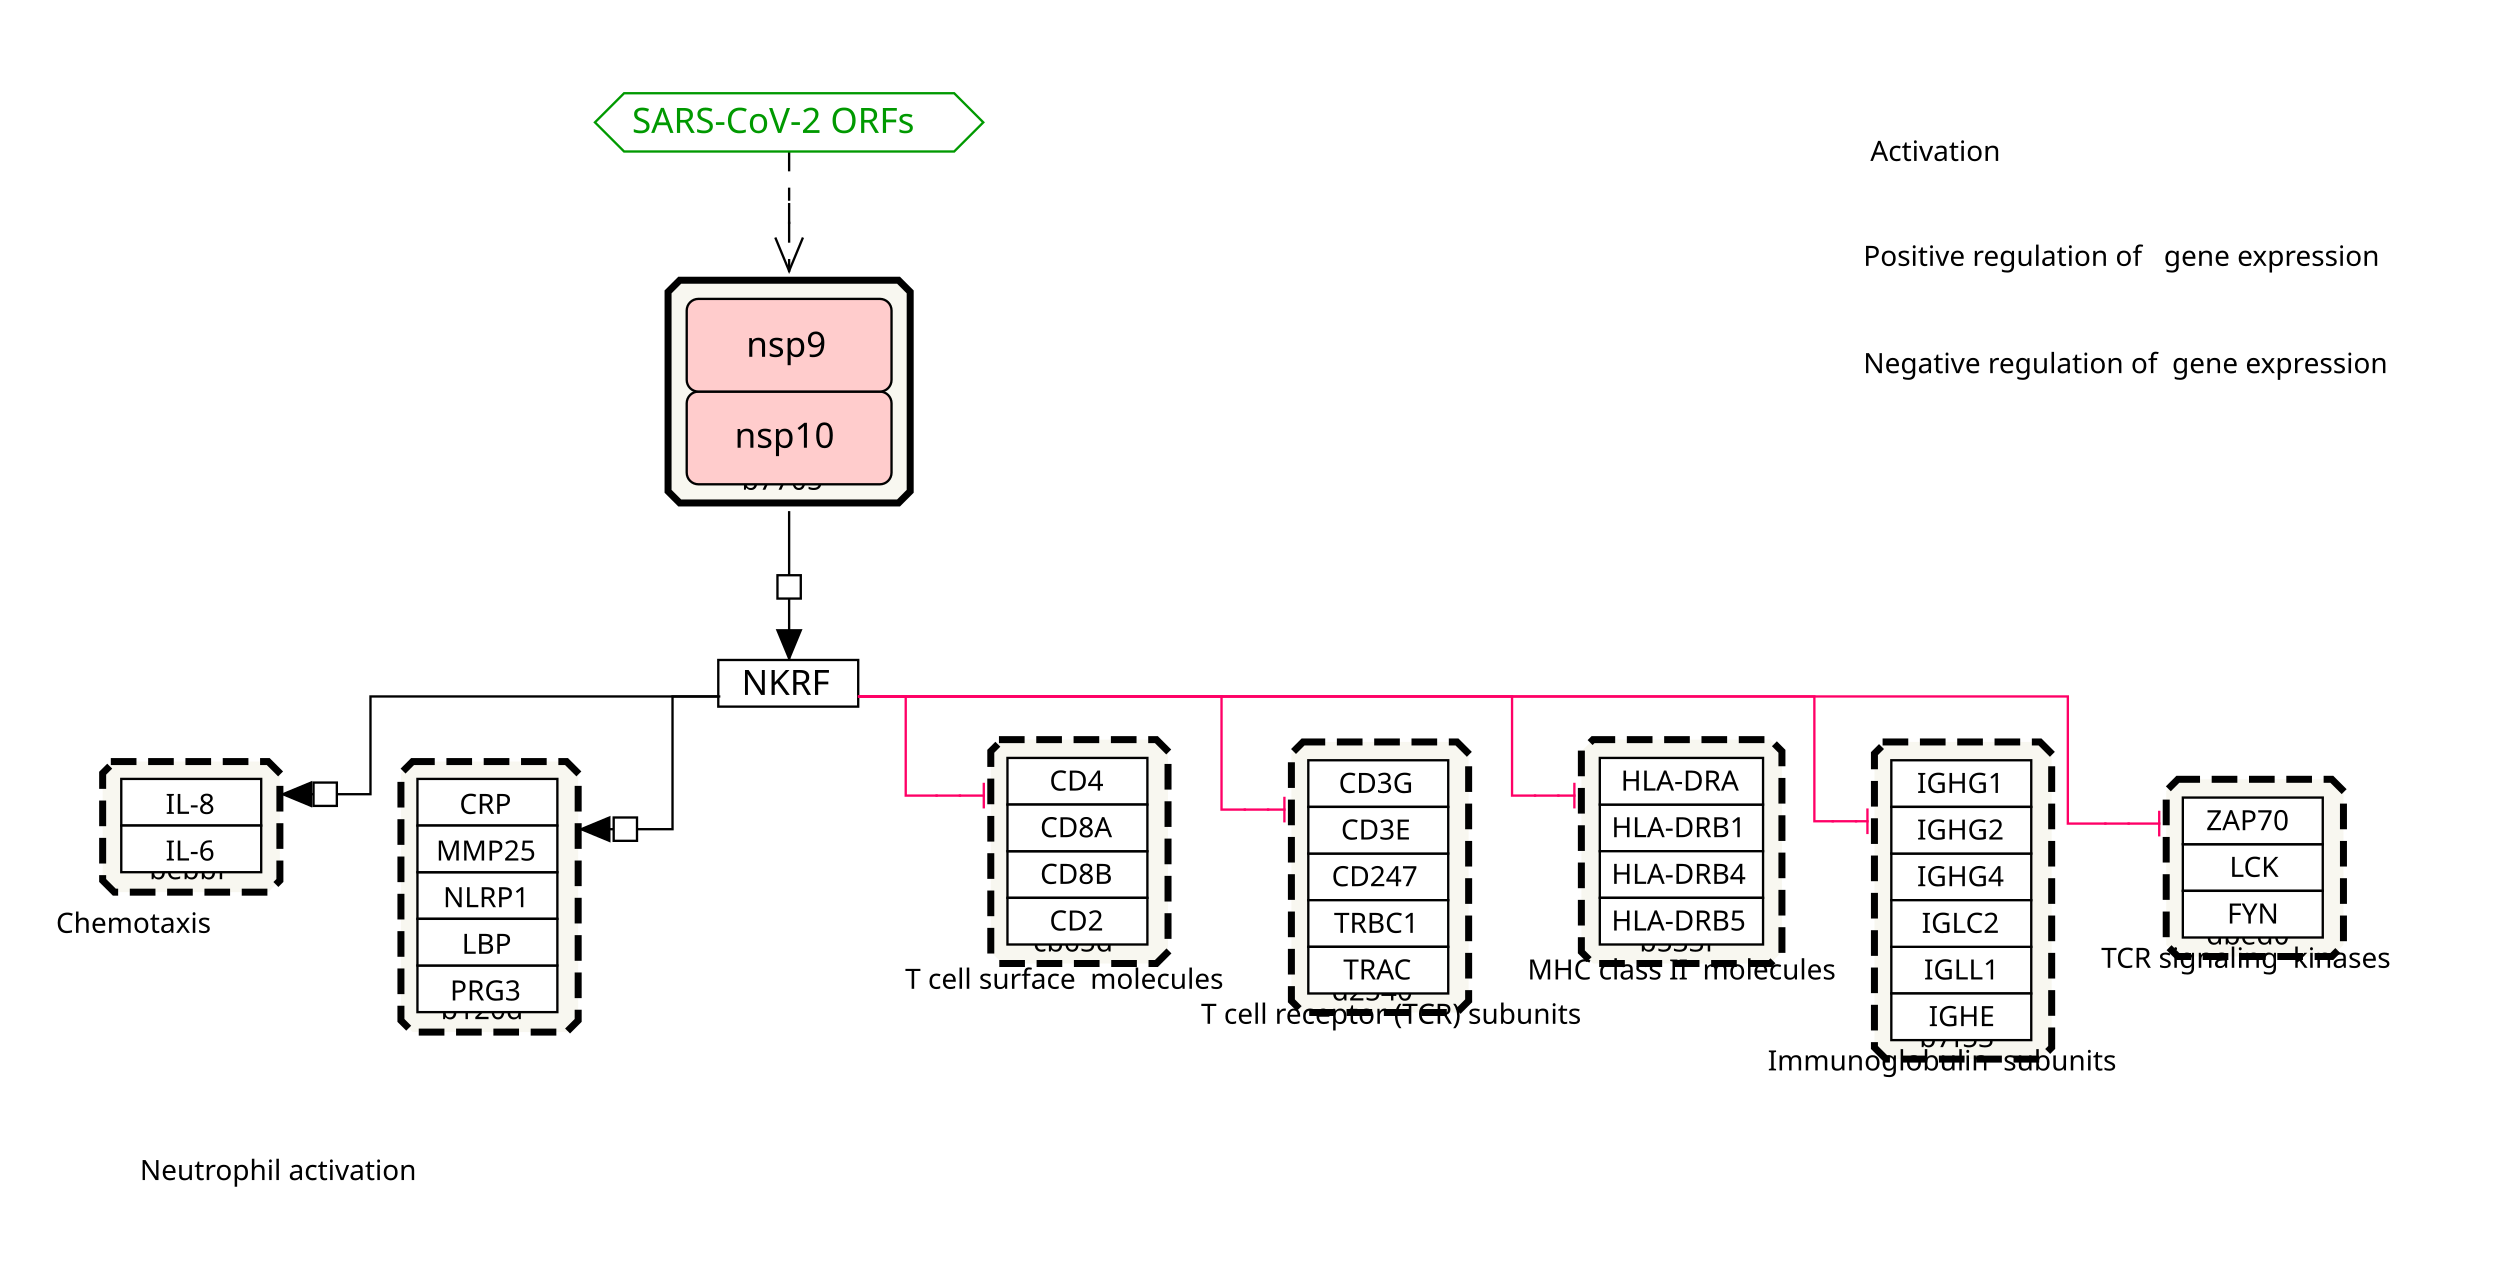
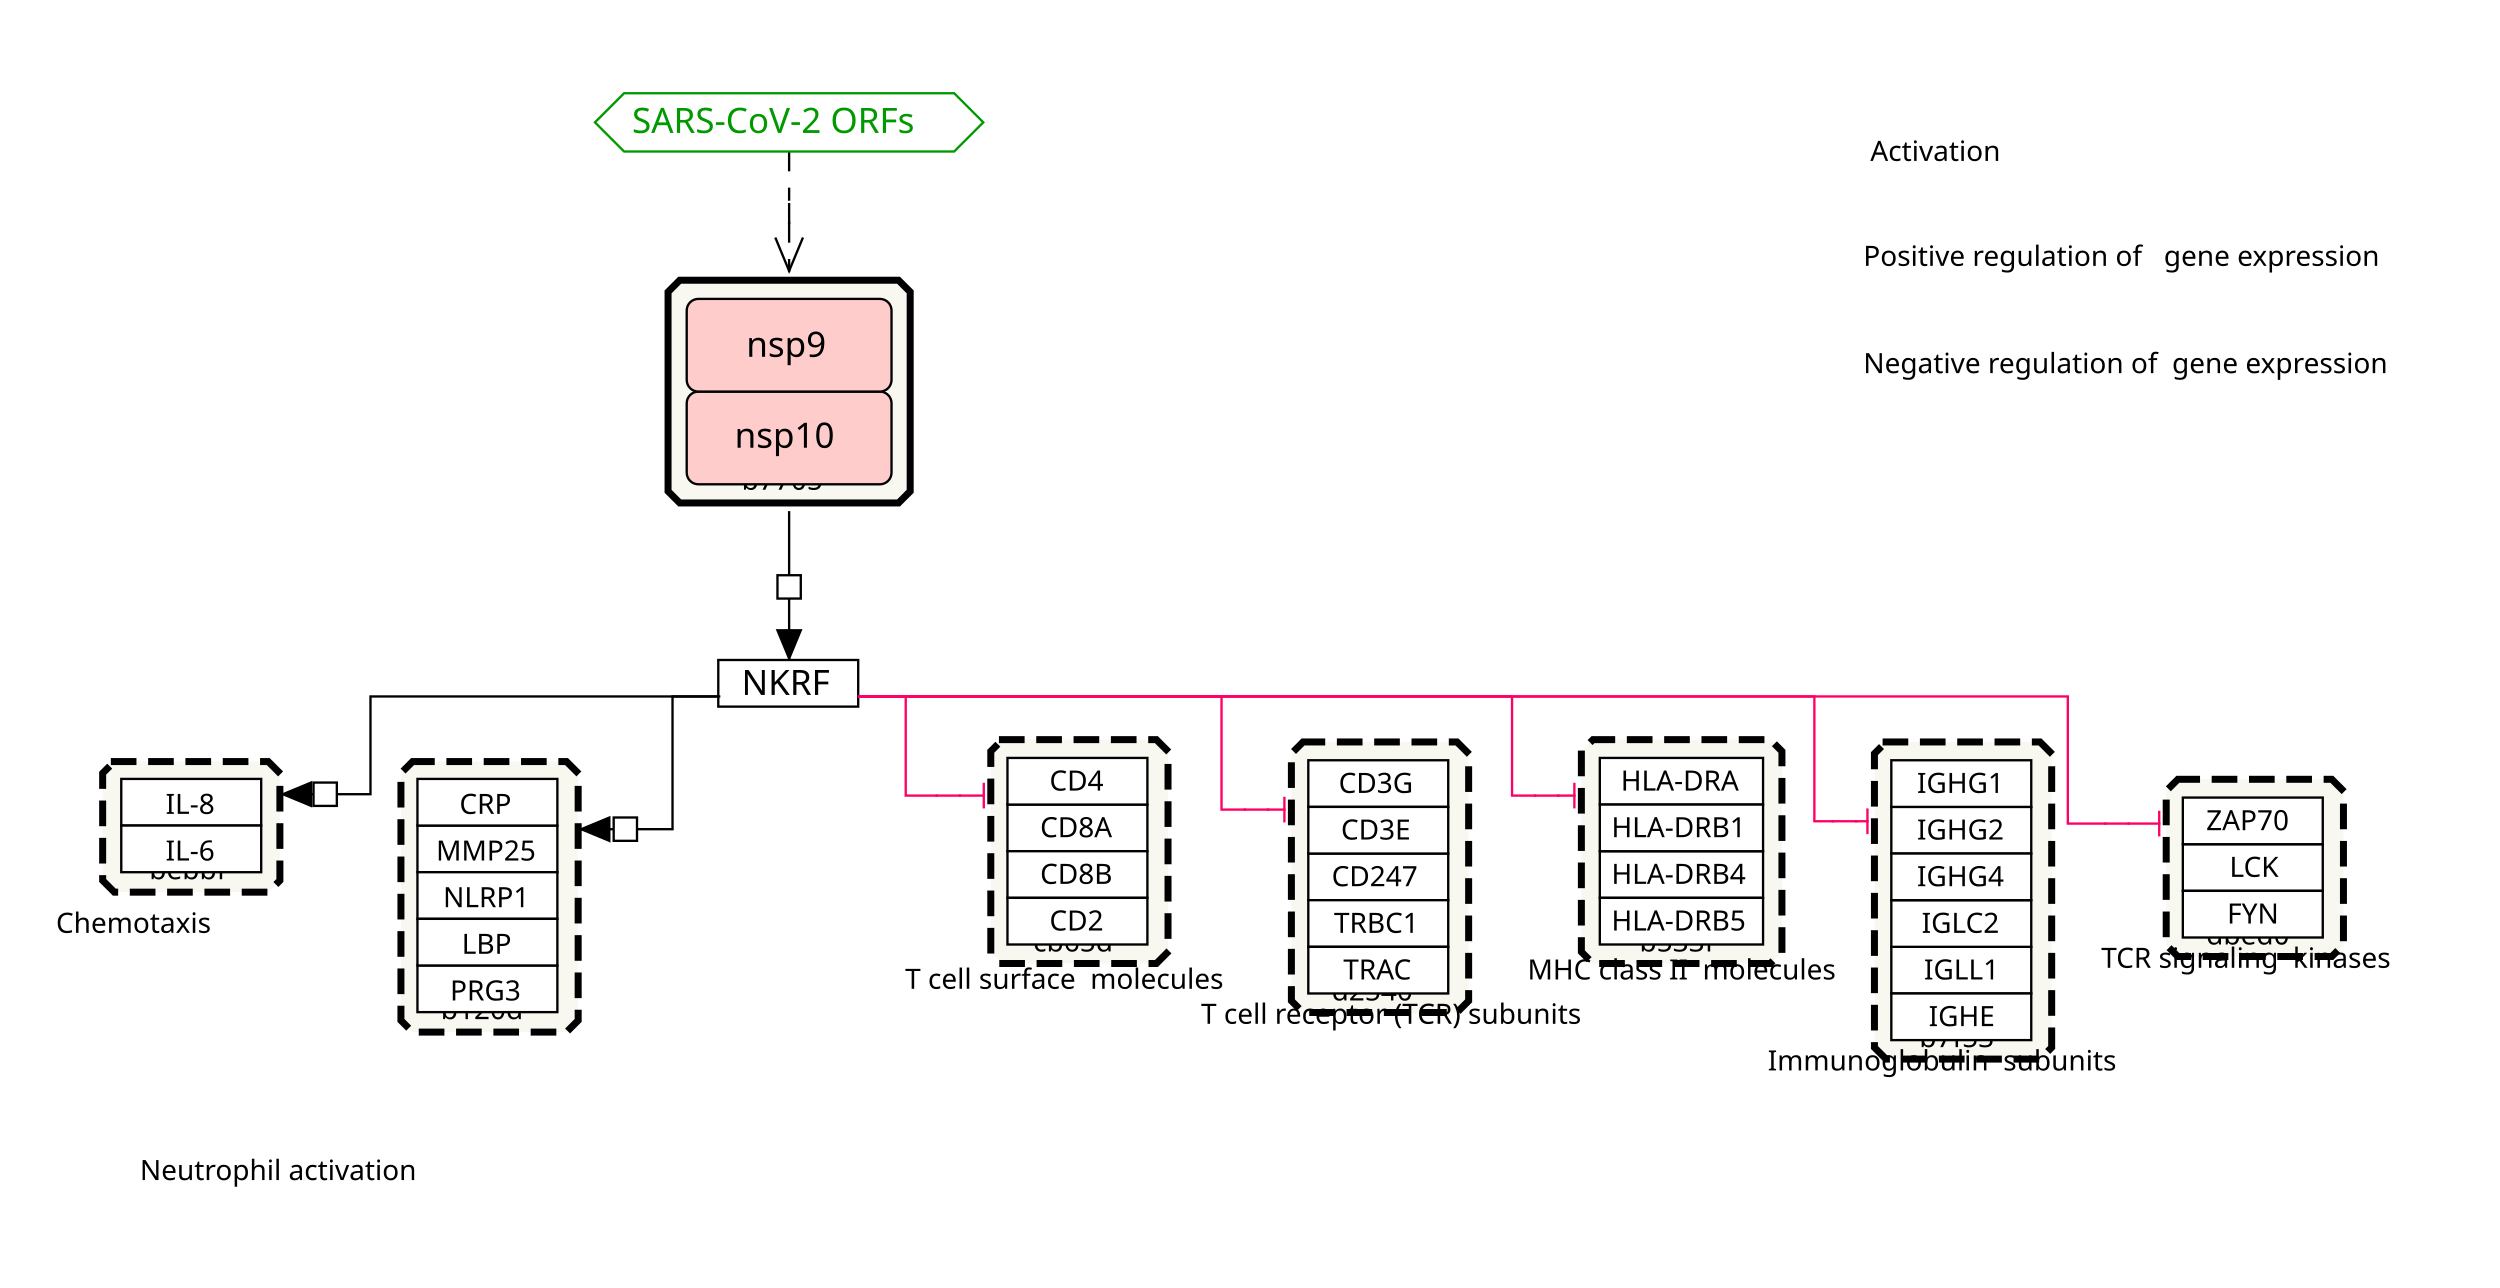
<svg xmlns="http://www.w3.org/2000/svg" fill-opacity="1" color-rendering="auto" color-interpolation="auto" text-rendering="auto" stroke="black" stroke-linecap="square" stroke-miterlimit="10" shape-rendering="auto" stroke-opacity="1" fill="black" stroke-dasharray="none" font-weight="normal" stroke-width="1" viewBox="0 0 1072 552" font-family="'Dialog'" font-style="normal" stroke-linejoin="miter" font-size="12px" stroke-dashoffset="0" image-rendering="auto">
  <defs id="genericDefs" />
  <g />
  <defs id="genericDefs" />
  <g>
    <g fill="white" text-rendering="geometricPrecision" color-interpolation="linearRGB" color-rendering="optimizeQuality" stroke="white" image-rendering="optimizeQuality">
      <rect x="-1" width="1074" height="554" y="-1" stroke="none" />
-       <path fill="none" d="M368.376 298.642 L388.376 298.642 L388.376 341.154 L401.613 341.154" stroke="rgb(255,0,102)" />
-       <path fill="none" d="M411.613 341.154 L421.85 341.154" stroke="rgb(255,0,102)" />
-       <line y2="336.154" fill="none" x1="421.85" x2="421.85" stroke="rgb(255,0,102)" y1="346.154" />
-       <line y2="341.154" fill="none" x1="411.613" x2="401.613" stroke="rgb(255,0,102)" y1="341.154" />
-       <path fill="rgb(248,247,240)" d="M176.919 326.557 L242.919 326.557 L247.919 331.557 L247.919 437.557 L242.919 442.557 L176.919 442.557 L171.919 437.557 L171.919 331.557 Z" fill-rule="evenodd" stroke="none" />
-     </g>
-     <g text-rendering="geometricPrecision" stroke-dasharray="8,8" stroke-width="3" color-interpolation="linearRGB" color-rendering="optimizeQuality" image-rendering="optimizeQuality">
-       <path fill="none" d="M176.919 326.557 L242.919 326.557 L247.919 331.557 L247.919 437.557 L242.919 442.557 L176.919 442.557 L171.919 437.557 L171.919 331.557 Z" fill-rule="evenodd" />
-       <text x="189" y="437" font-family="sans-serif" stroke-dasharray="none" stroke="none" stroke-width="1" xml:space="preserve">b120d</text>
-       <path fill="none" stroke-width="1" d="M338.376 64.967 L338.376 85.567" />
-       <path fill="none" stroke-width="1" d="M338.376 95.567 L338.376 116.166" />
-       <path fill="none" stroke-width="1" stroke-dasharray="none" d="M332.636 102.308 L338.376 116.166 L344.116 102.308" />
-       <line y2="85.567" fill="none" stroke-width="1" x1="338.376" x2="338.376" y1="95.567" />
-       <path fill="none" stroke-width="1" stroke-dasharray="none" d="M308.376 298.642 L288.376 298.642 L288.376 355.557 L273.147 355.557" />
-       <path fill="none" stroke-width="1" stroke-dasharray="none" d="M263.147 355.557 L247.919 355.557" />
-       <path stroke-width="1" stroke-dasharray="none" d="M261.777 349.817 L247.919 355.557 L261.777 361.298 Z" stroke="none" />
-     </g>
-     <g transform="translate(268.1475,355.5572) rotate(180) translate(-268.1475,-355.5572)" fill="white" text-rendering="geometricPrecision" color-rendering="optimizeQuality" image-rendering="optimizeQuality" color-interpolation="linearRGB" stroke="white">
-       <rect x="263.147" width="10" height="10" y="350.557" stroke="none" />
-       <rect fill="none" x="263.147" width="10" height="10" y="350.557" stroke="black" />
+       <path fill="none" d="M308.376 298.642 L288.376 298.642 L288.376 355.557 L273.147 355.557" stroke="black" />
+       <path fill="none" d="M263.147 355.557 L247.919 355.557" stroke="black" />
+       <path fill="black" d="M261.777 349.817 L247.919 355.557 L261.777 361.298 Z" stroke="none" />
+       <rect x="263.147" width="10" height="10" y="350.557" transform="translate(268.1475,355.5572) rotate(180) translate(-268.1475,-355.5572)" stroke="none" />
+       <rect x="263.147" y="350.557" transform="translate(268.1475,355.5572) rotate(180) translate(-268.1475,-355.5572)" fill="none" width="10" height="10" stroke="black" />
    </g>
    <g font-size="10px" text-rendering="geometricPrecision" image-rendering="optimizeQuality" color-rendering="optimizeQuality" font-family="sans-serif" color-interpolation="linearRGB" font-weight="bold">
      <text x="268" xml:space="preserve" y="359" stroke="none" />
    </g>
-     <g fill="rgb(248,247,240)" text-rendering="geometricPrecision" color-interpolation="linearRGB" color-rendering="optimizeQuality" stroke="rgb(248,247,240)" image-rendering="optimizeQuality">
-       <path d="M429.85 317.154 L495.85 317.154 L500.85 322.154 L500.85 408.154 L495.85 413.154 L429.85 413.154 L424.85 408.154 L424.85 322.154 Z" stroke="none" fill-rule="evenodd" />
-     </g>
-     <g text-rendering="geometricPrecision" stroke-dasharray="8,8" stroke-width="3" color-interpolation="linearRGB" color-rendering="optimizeQuality" image-rendering="optimizeQuality">
-       <path fill="none" d="M429.85 317.154 L495.85 317.154 L500.85 322.154 L500.85 408.154 L495.85 413.154 L429.85 413.154 L424.85 408.154 L424.85 322.154 Z" fill-rule="evenodd" />
-       <text x="443" y="408" font-family="sans-serif" stroke-dasharray="none" stroke="none" stroke-width="1" xml:space="preserve">cb65d</text>
-     </g>
-     <g fill="rgb(248,247,240)" text-rendering="geometricPrecision" color-interpolation="linearRGB" color-rendering="optimizeQuality" stroke="rgb(248,247,240)" image-rendering="optimizeQuality">
-       <path d="M291.464 120.166 L385.289 120.166 L390.289 125.166 L390.289 210.668 L385.289 215.668 L291.464 215.668 L286.464 210.668 L286.464 125.166 Z" stroke="none" fill-rule="evenodd" />
-       <path fill="none" d="M291.464 120.166 L385.289 120.166 L390.289 125.166 L390.289 210.668 L385.289 215.668 L291.464 215.668 L286.464 210.668 L286.464 125.166 Z" stroke-width="3" fill-rule="evenodd" stroke="black" />
-       <text fill="black" x="318" xml:space="preserve" y="210" font-family="sans-serif" stroke="none">b7705</text>
+     <g fill="rgb(255,0,102)" text-rendering="geometricPrecision" color-interpolation="linearRGB" color-rendering="optimizeQuality" stroke="rgb(255,0,102)" image-rendering="optimizeQuality">
+       <path fill="none" d="M368.376 298.642 L388.376 298.642 L388.376 341.154 L401.613 341.154" />
+       <path fill="none" d="M411.613 341.154 L421.85 341.154" />
+       <line y2="336.154" fill="none" x1="421.85" x2="421.85" y1="346.154" />
+       <line y2="341.154" fill="none" x1="411.613" x2="401.613" y1="341.154" />
      <path fill="none" d="M338.376 219.668 L338.376 246.655" stroke="black" />
      <path fill="none" d="M338.376 256.655 L338.376 283.642" stroke="black" />
      <path fill="black" d="M332.636 269.784 L338.376 283.642 L344.116 269.784 Z" stroke="none" />
      <rect x="333.376" y="246.655" transform="translate(338.3761,251.6548) rotate(90) translate(-338.3761,-251.6548)" fill="white" width="10" height="10" stroke="none" />
      <rect x="333.376" y="246.655" transform="translate(338.3761,251.6548) rotate(90) translate(-338.3761,-251.6548)" fill="none" width="10" height="10" stroke="black" />
    </g>
    <g font-size="10px" text-rendering="geometricPrecision" image-rendering="optimizeQuality" color-rendering="optimizeQuality" font-family="sans-serif" color-interpolation="linearRGB" font-weight="bold">
      <text x="338" xml:space="preserve" y="255" stroke="none" />
    </g>
    <g fill="rgb(248,247,240)" text-rendering="geometricPrecision" color-interpolation="linearRGB" color-rendering="optimizeQuality" stroke="rgb(248,247,240)" image-rendering="optimizeQuality">
+       <path d="M176.919 326.557 L242.919 326.557 L247.919 331.557 L247.919 437.557 L242.919 442.557 L176.919 442.557 L171.919 437.557 L171.919 331.557 Z" stroke="none" fill-rule="evenodd" />
+     </g>
+     <g text-rendering="geometricPrecision" stroke-dasharray="8,8" stroke-width="3" color-interpolation="linearRGB" color-rendering="optimizeQuality" image-rendering="optimizeQuality">
+       <path fill="none" d="M176.919 326.557 L242.919 326.557 L247.919 331.557 L247.919 437.557 L242.919 442.557 L176.919 442.557 L171.919 437.557 L171.919 331.557 Z" fill-rule="evenodd" />
+       <text x="189" y="437" font-family="sans-serif" stroke-dasharray="none" stroke="none" stroke-width="1" xml:space="preserve">b120d</text>
+     </g>
+     <g fill="rgb(248,247,240)" text-rendering="geometricPrecision" color-interpolation="linearRGB" color-rendering="optimizeQuality" stroke="rgb(248,247,240)" image-rendering="optimizeQuality">
+       <path d="M291.464 120.166 L385.289 120.166 L390.289 125.166 L390.289 210.668 L385.289 215.668 L291.464 215.668 L286.464 210.668 L286.464 125.166 Z" stroke="none" fill-rule="evenodd" />
+       <path fill="none" d="M291.464 120.166 L385.289 120.166 L390.289 125.166 L390.289 210.668 L385.289 215.668 L291.464 215.668 L286.464 210.668 L286.464 125.166 Z" stroke-width="3" fill-rule="evenodd" stroke="black" />
+       <text fill="black" x="318" xml:space="preserve" y="210" font-family="sans-serif" stroke="none">b7705</text>
+       <path d="M429.85 317.154 L495.85 317.154 L500.85 322.154 L500.85 408.154 L495.85 413.154 L429.85 413.154 L424.85 408.154 L424.85 322.154 Z" stroke="none" fill-rule="evenodd" />
+     </g>
+     <g text-rendering="geometricPrecision" stroke-dasharray="8,8" stroke-width="3" color-interpolation="linearRGB" color-rendering="optimizeQuality" image-rendering="optimizeQuality">
+       <path fill="none" d="M429.85 317.154 L495.85 317.154 L500.85 322.154 L500.85 408.154 L495.85 413.154 L429.85 413.154 L424.85 408.154 L424.85 322.154 Z" fill-rule="evenodd" />
+       <text x="443" y="408" font-family="sans-serif" stroke-dasharray="none" stroke="none" stroke-width="1" xml:space="preserve">cb65d</text>
+       <path fill="none" stroke-width="1" d="M338.376 64.967 L338.376 85.567" />
+       <path fill="none" stroke-width="1" d="M338.376 95.567 L338.376 116.166" />
+       <path fill="none" stroke-width="1" stroke-dasharray="none" d="M332.636 102.308 L338.376 116.166 L344.116 102.308" />
+       <line y2="85.567" fill="none" stroke-width="1" x1="338.376" x2="338.376" y1="95.567" />
+     </g>
+     <g fill="rgb(248,247,240)" text-rendering="geometricPrecision" color-interpolation="linearRGB" color-rendering="optimizeQuality" stroke="rgb(248,247,240)" image-rendering="optimizeQuality">
+       <path d="M49.017 326.557 L115.017 326.557 L120.017 331.557 L120.017 377.557 L115.017 382.557 L49.017 382.557 L44.017 377.557 L44.017 331.557 Z" stroke="none" fill-rule="evenodd" />
+     </g>
+     <g text-rendering="geometricPrecision" stroke-dasharray="8,8" stroke-width="3" color-interpolation="linearRGB" color-rendering="optimizeQuality" image-rendering="optimizeQuality">
+       <path fill="none" d="M49.017 326.557 L115.017 326.557 L120.017 331.557 L120.017 377.557 L115.017 382.557 L49.017 382.557 L44.017 377.557 L44.017 331.557 Z" fill-rule="evenodd" />
+       <text x="64" y="377" font-family="sans-serif" stroke-dasharray="none" stroke="none" stroke-width="1" xml:space="preserve">bebbf</text>
+     </g>
+     <g fill="rgb(248,247,240)" text-rendering="geometricPrecision" color-interpolation="linearRGB" color-rendering="optimizeQuality" stroke="rgb(248,247,240)" image-rendering="optimizeQuality">
      <path d="M808.758 318.154 L874.758 318.154 L879.758 323.154 L879.758 449.154 L874.758 454.154 L808.758 454.154 L803.758 449.154 L803.758 323.154 Z" stroke="none" fill-rule="evenodd" />
    </g>
    <g text-rendering="geometricPrecision" stroke-dasharray="8,8" stroke-width="3" color-interpolation="linearRGB" color-rendering="optimizeQuality" image-rendering="optimizeQuality">
      <path fill="none" d="M808.758 318.154 L874.758 318.154 L879.758 323.154 L879.758 449.154 L874.758 454.154 L808.758 454.154 L803.758 449.154 L803.758 323.154 Z" fill-rule="evenodd" />
      <text x="823" y="449" font-family="sans-serif" stroke-dasharray="none" stroke="none" stroke-width="1" xml:space="preserve">b7f53</text>
    </g>
    <g fill="rgb(248,247,240)" text-rendering="geometricPrecision" color-interpolation="linearRGB" color-rendering="optimizeQuality" stroke="rgb(248,247,240)" image-rendering="optimizeQuality">
      <path d="M683.091 317.154 L759.091 317.154 L764.091 322.154 L764.091 408.154 L759.091 413.154 L683.091 413.154 L678.091 408.154 L678.091 322.154 Z" stroke="none" fill-rule="evenodd" />
    </g>
    <g text-rendering="geometricPrecision" stroke-dasharray="8,8" stroke-width="3" color-interpolation="linearRGB" color-rendering="optimizeQuality" image-rendering="optimizeQuality">
      <path fill="none" d="M683.091 317.154 L759.091 317.154 L764.091 322.154 L764.091 408.154 L759.091 413.154 L683.091 413.154 L678.091 408.154 L678.091 322.154 Z" fill-rule="evenodd" />
      <text x="703" y="408" font-family="sans-serif" stroke-dasharray="none" stroke="none" stroke-width="1" xml:space="preserve">b533f</text>
    </g>
-     <g fill="rgb(248,247,240)" text-rendering="geometricPrecision" color-interpolation="linearRGB" color-rendering="optimizeQuality" stroke="rgb(248,247,240)" image-rendering="optimizeQuality">
-       <path d="M49.017 326.557 L115.017 326.557 L120.017 331.557 L120.017 377.557 L115.017 382.557 L49.017 382.557 L44.017 377.557 L44.017 331.557 Z" stroke="none" fill-rule="evenodd" />
-     </g>
-     <g text-rendering="geometricPrecision" stroke-dasharray="8,8" stroke-width="3" color-interpolation="linearRGB" color-rendering="optimizeQuality" image-rendering="optimizeQuality">
-       <path fill="none" d="M49.017 326.557 L115.017 326.557 L120.017 331.557 L120.017 377.557 L115.017 382.557 L49.017 382.557 L44.017 377.557 L44.017 331.557 Z" fill-rule="evenodd" />
-       <text x="64" y="377" font-family="sans-serif" stroke-dasharray="none" stroke="none" stroke-width="1" xml:space="preserve">bebbf</text>
-     </g>
-     <g fill="white" text-rendering="geometricPrecision" color-interpolation="linearRGB" color-rendering="optimizeQuality" stroke="white" image-rendering="optimizeQuality">
-       <rect x="686" width="70" height="20" y="345" stroke="none" />
-       <rect fill="none" x="686" width="70" height="20" y="345" stroke="black" />
-       <text fill="black" x="691" xml:space="preserve" y="359" font-family="sans-serif" stroke="none">HLA-DRB1</text>
-       <rect x="432" width="60" height="20" y="365" stroke="none" />
-       <rect fill="none" x="432" width="60" height="20" y="365" stroke="black" />
-       <text fill="black" x="446" xml:space="preserve" y="379" font-family="sans-serif" stroke="none">CD8B</text>
-       <rect x="686" width="70" height="20" y="365" stroke="none" />
-       <rect fill="none" x="686" width="70" height="20" y="365" stroke="black" />
-       <text fill="black" x="691" xml:space="preserve" y="379" font-family="sans-serif" stroke="none">HLA-DRB4</text>
-       <rect x="686" width="70" height="20" y="385" stroke="none" />
-       <rect fill="none" x="686" width="70" height="20" y="385" stroke="black" />
-       <text fill="black" x="691" xml:space="preserve" y="399" font-family="sans-serif" stroke="none">HLA-DRB5</text>
+     <g fill="rgb(255,204,204)" text-rendering="geometricPrecision" color-interpolation="linearRGB" color-rendering="optimizeQuality" stroke="rgb(255,204,204)" image-rendering="optimizeQuality">
+       <rect x="294.464" y="167.917" width="87.825" rx="5" ry="5" height="39.751" stroke="none" />
+       <rect x="294.464" y="167.917" fill="none" width="87.825" rx="5" ry="5" height="39.751" stroke="black" />
+     </g>
+     <g text-rendering="geometricPrecision" font-size="15px" font-family="sans-serif" color-interpolation="linearRGB" color-rendering="optimizeQuality" image-rendering="optimizeQuality">
+       <text x="315" xml:space="preserve" y="192" stroke="none">nsp10</text>
+     </g>
+     <g fill="white" text-rendering="geometricPrecision" color-interpolation="linearRGB" color-rendering="optimizeQuality" stroke="white" image-rendering="optimizeQuality">
+       <rect x="811" width="60" height="20" y="406" stroke="none" />
+       <rect fill="none" x="811" width="60" height="20" y="406" stroke="black" />
+       <text fill="black" x="825" xml:space="preserve" y="420" font-family="sans-serif" stroke="none">IGLL1</text>
+       <rect x="432" width="60" height="20" y="345" stroke="none" />
+       <rect fill="none" x="432" width="60" height="20" y="345" stroke="black" />
+       <text fill="black" x="446" xml:space="preserve" y="359" font-family="sans-serif" stroke="none">CD8A</text>
      <rect x="52" width="60" height="20" y="334" stroke="none" />
      <rect fill="none" x="52" width="60" height="20" y="334" stroke="black" />
      <text fill="black" x="71" xml:space="preserve" y="349" font-family="sans-serif" stroke="none">IL-8</text>
      <rect x="686" width="70" height="20" y="325" stroke="none" />
      <rect fill="none" x="686" width="70" height="20" y="325" stroke="black" />
      <text fill="black" x="695" xml:space="preserve" y="339" font-family="sans-serif" stroke="none">HLA-DRA</text>
+       <rect x="432" width="60" height="20" y="365" stroke="none" />
+       <rect fill="none" x="432" width="60" height="20" y="365" stroke="black" />
+       <text fill="black" x="446" xml:space="preserve" y="379" font-family="sans-serif" stroke="none">CD8B</text>
+       <rect x="308" width="60" height="20" y="283" stroke="none" />
+       <rect fill="none" x="308" width="60" height="20" y="283" stroke="black" />
+     </g>
+     <g text-rendering="geometricPrecision" font-size="15px" font-family="sans-serif" color-interpolation="linearRGB" color-rendering="optimizeQuality" image-rendering="optimizeQuality">
+       <text x="318" xml:space="preserve" y="298" stroke="none">NKRF</text>
+     </g>
+     <g fill="white" text-rendering="geometricPrecision" color-interpolation="linearRGB" color-rendering="optimizeQuality" stroke="white" image-rendering="optimizeQuality">
+       <rect x="811" width="60" height="20" y="346" stroke="none" />
+       <rect fill="none" x="811" width="60" height="20" y="346" stroke="black" />
+       <text fill="black" x="822" xml:space="preserve" y="360" font-family="sans-serif" stroke="none">IGHG2</text>
+       <rect x="294.464" y="128.166" fill="rgb(255,204,204)" width="87.825" rx="5" ry="5" height="39.751" stroke="none" />
+       <rect x="294.464" y="128.166" fill="none" width="87.825" rx="5" ry="5" height="39.751" stroke="black" />
+     </g>
+     <g text-rendering="geometricPrecision" font-size="15px" font-family="sans-serif" color-interpolation="linearRGB" color-rendering="optimizeQuality" image-rendering="optimizeQuality">
+       <text x="320" xml:space="preserve" y="153" stroke="none">nsp9</text>
+     </g>
+     <g fill="white" text-rendering="geometricPrecision" color-interpolation="linearRGB" color-rendering="optimizeQuality" stroke="white" image-rendering="optimizeQuality">
+       <rect x="686" width="70" height="20" y="365" stroke="none" />
+       <rect fill="none" x="686" width="70" height="20" y="365" stroke="black" />
+       <text fill="black" x="691" xml:space="preserve" y="379" font-family="sans-serif" stroke="none">HLA-DRB4</text>
+       <rect x="179" width="60" height="20" y="354" stroke="none" />
+       <rect fill="none" x="179" width="60" height="20" y="354" stroke="black" />
+       <text fill="black" x="187" xml:space="preserve" y="369" font-family="sans-serif" stroke="none">MMP25</text>
+       <rect x="686" width="70" height="20" y="345" stroke="none" />
+       <rect fill="none" x="686" width="70" height="20" y="345" stroke="black" />
+       <text fill="black" x="691" xml:space="preserve" y="359" font-family="sans-serif" stroke="none">HLA-DRB1</text>
+       <rect x="432" width="60" height="20" y="385" stroke="none" />
+       <rect fill="none" x="432" width="60" height="20" y="385" stroke="black" />
+       <text fill="black" x="450" xml:space="preserve" y="399" font-family="sans-serif" stroke="none">CD2</text>
+       <rect x="811" width="60" height="20" y="326" stroke="none" />
+       <rect fill="none" x="811" width="60" height="20" y="326" stroke="black" />
+       <text fill="black" x="822" xml:space="preserve" y="340" font-family="sans-serif" stroke="none">IGHG1</text>
+       <rect x="811" width="60" height="20" y="386" stroke="none" />
+       <rect fill="none" x="811" width="60" height="20" y="386" stroke="black" />
+       <text fill="black" x="824" xml:space="preserve" y="400" font-family="sans-serif" stroke="none">IGLC2</text>
+       <rect x="811" width="60" height="20" y="366" stroke="none" />
+       <rect fill="none" x="811" width="60" height="20" y="366" stroke="black" />
+       <text fill="black" x="822" xml:space="preserve" y="380" font-family="sans-serif" stroke="none">IGHG4</text>
+       <rect x="179" width="60" height="20" y="334" stroke="none" />
+       <rect fill="none" x="179" width="60" height="20" y="334" stroke="black" />
+       <text fill="black" x="197" xml:space="preserve" y="349" font-family="sans-serif" stroke="none">CRP</text>
+       <rect x="686" width="70" height="20" y="385" stroke="none" />
+       <rect fill="none" x="686" width="70" height="20" y="385" stroke="black" />
+       <text fill="black" x="691" xml:space="preserve" y="399" font-family="sans-serif" stroke="none">HLA-DRB5</text>
      <rect x="179" width="60" height="20" y="374" stroke="none" />
      <rect fill="none" x="179" width="60" height="20" y="374" stroke="black" />
      <text fill="black" x="190" xml:space="preserve" y="389" font-family="sans-serif" stroke="none">NLRP1</text>
-       <rect x="432" width="60" height="20" y="385" stroke="none" />
-       <rect fill="none" x="432" width="60" height="20" y="385" stroke="black" />
-       <text fill="black" x="450" xml:space="preserve" y="399" font-family="sans-serif" stroke="none">CD2</text>
-       <rect x="179" width="60" height="20" y="334" stroke="none" />
-       <rect fill="none" x="179" width="60" height="20" y="334" stroke="black" />
-       <text fill="black" x="197" xml:space="preserve" y="349" font-family="sans-serif" stroke="none">CRP</text>
+       <rect x="179" width="60" height="20" y="414" stroke="none" />
+       <rect fill="none" x="179" width="60" height="20" y="414" stroke="black" />
+       <text fill="black" x="193" xml:space="preserve" y="429" font-family="sans-serif" stroke="none">PRG3</text>
      <rect x="432" width="60" height="20" y="325" stroke="none" />
      <rect fill="none" x="432" width="60" height="20" y="325" stroke="black" />
      <text fill="black" x="450" xml:space="preserve" y="339" font-family="sans-serif" stroke="none">CD4</text>
-       <rect x="811" width="60" height="20" y="406" stroke="none" />
-       <rect fill="none" x="811" width="60" height="20" y="406" stroke="black" />
-       <text fill="black" x="825" xml:space="preserve" y="420" font-family="sans-serif" stroke="none">IGLL1</text>
-       <rect x="294.464" y="167.917" fill="rgb(255,204,204)" width="87.825" rx="5" ry="5" height="39.751" stroke="none" />
-       <rect x="294.464" y="167.917" fill="none" width="87.825" rx="5" ry="5" height="39.751" stroke="black" />
-     </g>
-     <g text-rendering="geometricPrecision" font-size="15px" font-family="sans-serif" color-interpolation="linearRGB" color-rendering="optimizeQuality" image-rendering="optimizeQuality">
-       <text x="315" xml:space="preserve" y="192" stroke="none">nsp10</text>
-     </g>
-     <g fill="white" text-rendering="geometricPrecision" color-interpolation="linearRGB" color-rendering="optimizeQuality" stroke="white" image-rendering="optimizeQuality">
-       <rect x="179" width="60" height="20" y="354" stroke="none" />
-       <rect fill="none" x="179" width="60" height="20" y="354" stroke="black" />
-       <text fill="black" x="187" xml:space="preserve" y="369" font-family="sans-serif" stroke="none">MMP25</text>
-       <rect x="811" width="60" height="20" y="366" stroke="none" />
-       <rect fill="none" x="811" width="60" height="20" y="366" stroke="black" />
-       <text fill="black" x="822" xml:space="preserve" y="380" font-family="sans-serif" stroke="none">IGHG4</text>
-       <rect x="179" width="60" height="20" y="414" stroke="none" />
-       <rect fill="none" x="179" width="60" height="20" y="414" stroke="black" />
-       <text fill="black" x="193" xml:space="preserve" y="429" font-family="sans-serif" stroke="none">PRG3</text>
-       <rect x="811" width="60" height="20" y="386" stroke="none" />
-       <rect fill="none" x="811" width="60" height="20" y="386" stroke="black" />
-       <text fill="black" x="824" xml:space="preserve" y="400" font-family="sans-serif" stroke="none">IGLC2</text>
-       <path d="M255.112 52.467 L267.612 39.967 L409.14 39.967 L421.64 52.467 L409.14 64.967 L267.612 64.967 Z" stroke="none" fill-rule="evenodd" />
-       <path fill="none" d="M255.112 52.467 L267.612 39.967 L409.14 39.967 L421.64 52.467 L409.14 64.967 L267.612 64.967 Z" fill-rule="evenodd" stroke="rgb(0,153,0)" />
-     </g>
-     <g font-size="15px" fill="rgb(0,153,0)" text-rendering="geometricPrecision" image-rendering="optimizeQuality" color-rendering="optimizeQuality" font-family="sans-serif" stroke="rgb(0,153,0)" color-interpolation="linearRGB">
-       <text x="271" xml:space="preserve" y="57" stroke="none">SARS-CoV-2 ORFs</text>
-     </g>
-     <g fill="white" text-rendering="geometricPrecision" color-interpolation="linearRGB" color-rendering="optimizeQuality" stroke="white" image-rendering="optimizeQuality">
-       <rect x="811" width="60" height="20" y="326" stroke="none" />
-       <rect fill="none" x="811" width="60" height="20" y="326" stroke="black" />
-       <text fill="black" x="822" xml:space="preserve" y="340" font-family="sans-serif" stroke="none">IGHG1</text>
-       <rect x="811" width="60" height="20" y="346" stroke="none" />
-       <rect fill="none" x="811" width="60" height="20" y="346" stroke="black" />
-       <text fill="black" x="822" xml:space="preserve" y="360" font-family="sans-serif" stroke="none">IGHG2</text>
-       <rect x="308" width="60" height="20" y="283" stroke="none" />
-       <rect fill="none" x="308" width="60" height="20" y="283" stroke="black" />
-     </g>
-     <g text-rendering="geometricPrecision" font-size="15px" font-family="sans-serif" color-interpolation="linearRGB" color-rendering="optimizeQuality" image-rendering="optimizeQuality">
-       <text x="318" xml:space="preserve" y="298" stroke="none">NKRF</text>
-     </g>
-     <g fill="white" text-rendering="geometricPrecision" color-interpolation="linearRGB" color-rendering="optimizeQuality" stroke="white" image-rendering="optimizeQuality">
+       <rect x="179" width="60" height="20" y="394" stroke="none" />
+       <rect fill="none" x="179" width="60" height="20" y="394" stroke="black" />
+       <text fill="black" x="198" xml:space="preserve" y="409" font-family="sans-serif" stroke="none">LBP</text>
      <rect x="811" width="60" height="20" y="426" stroke="none" />
      <rect fill="none" x="811" width="60" height="20" y="426" stroke="black" />
      <text fill="black" x="827" xml:space="preserve" y="440" font-family="sans-serif" stroke="none">IGHE</text>
-       <rect x="179" width="60" height="20" y="394" stroke="none" />
-       <rect fill="none" x="179" width="60" height="20" y="394" stroke="black" />
-       <text fill="black" x="198" xml:space="preserve" y="409" font-family="sans-serif" stroke="none">LBP</text>
-       <rect x="294.464" y="128.166" fill="rgb(255,204,204)" width="87.825" rx="5" ry="5" height="39.751" stroke="none" />
-       <rect x="294.464" y="128.166" fill="none" width="87.825" rx="5" ry="5" height="39.751" stroke="black" />
-     </g>
-     <g text-rendering="geometricPrecision" font-size="15px" font-family="sans-serif" color-interpolation="linearRGB" color-rendering="optimizeQuality" image-rendering="optimizeQuality">
-       <text x="320" xml:space="preserve" y="153" stroke="none">nsp9</text>
-     </g>
-     <g fill="white" text-rendering="geometricPrecision" color-interpolation="linearRGB" color-rendering="optimizeQuality" stroke="white" image-rendering="optimizeQuality">
-       <rect x="432" width="60" height="20" y="345" stroke="none" />
-       <rect fill="none" x="432" width="60" height="20" y="345" stroke="black" />
-       <text fill="black" x="446" xml:space="preserve" y="359" font-family="sans-serif" stroke="none">CD8A</text>
+       <path d="M255.112 52.467 L267.612 39.967 L409.14 39.967 L421.64 52.467 L409.14 64.967 L267.612 64.967 Z" stroke="none" fill-rule="evenodd" />
+       <path fill="none" d="M255.112 52.467 L267.612 39.967 L409.14 39.967 L421.64 52.467 L409.14 64.967 L267.612 64.967 Z" fill-rule="evenodd" stroke="rgb(0,153,0)" />
+     </g>
+     <g font-size="15px" fill="rgb(0,153,0)" text-rendering="geometricPrecision" image-rendering="optimizeQuality" color-rendering="optimizeQuality" font-family="sans-serif" stroke="rgb(0,153,0)" color-interpolation="linearRGB">
+       <text x="271" xml:space="preserve" y="57" stroke="none">SARS-CoV-2 ORFs</text>
+     </g>
+     <g fill="white" text-rendering="geometricPrecision" color-interpolation="linearRGB" color-rendering="optimizeQuality" stroke="white" image-rendering="optimizeQuality">
      <rect x="52" width="60" height="20" y="354" stroke="none" />
      <rect fill="none" x="52" width="60" height="20" y="354" stroke="black" />
      <text fill="black" x="71" xml:space="preserve" y="369" font-family="sans-serif" stroke="none">IL-6</text>
      <path fill="rgb(248,247,240)" d="M558.752 318.154 L624.752 318.154 L629.752 323.154 L629.752 429.154 L624.752 434.154 L558.752 434.154 L553.752 429.154 L553.752 323.154 Z" fill-rule="evenodd" stroke="none" />
    </g>
    <g text-rendering="geometricPrecision" stroke-dasharray="8,8" stroke-width="3" color-interpolation="linearRGB" color-rendering="optimizeQuality" image-rendering="optimizeQuality">
      <path fill="none" d="M558.752 318.154 L624.752 318.154 L629.752 323.154 L629.752 429.154 L624.752 434.154 L558.752 434.154 L553.752 429.154 L553.752 323.154 Z" fill-rule="evenodd" />
      <text x="571" y="429" font-family="sans-serif" stroke-dasharray="none" stroke="none" stroke-width="1" xml:space="preserve">d2540</text>
    </g>
    <g fill="white" text-rendering="geometricPrecision" color-interpolation="linearRGB" color-rendering="optimizeQuality" stroke="white" image-rendering="optimizeQuality">
      <rect x="561" width="60" height="20" y="366" stroke="none" />
      <rect fill="none" x="561" width="60" height="20" y="366" stroke="black" />
      <text fill="black" x="571" xml:space="preserve" y="380" font-family="sans-serif" stroke="none">CD247</text>
-       <path fill="rgb(248,247,240)" d="M933.871 334.154 L999.871 334.154 L1004.871 339.154 L1004.871 405.154 L999.871 410.154 L933.871 410.154 L928.871 405.154 L928.871 339.154 Z" fill-rule="evenodd" stroke="none" />
-     </g>
-     <g text-rendering="geometricPrecision" stroke-dasharray="8,8" stroke-width="3" color-interpolation="linearRGB" color-rendering="optimizeQuality" image-rendering="optimizeQuality">
-       <path fill="none" d="M933.871 334.154 L999.871 334.154 L1004.871 339.154 L1004.871 405.154 L999.871 410.154 L933.871 410.154 L928.871 405.154 L928.871 339.154 Z" fill-rule="evenodd" />
-       <text x="946" y="405" font-family="sans-serif" stroke-dasharray="none" stroke="none" stroke-width="1" xml:space="preserve">dbed0</text>
-     </g>
-     <g fill="white" text-rendering="geometricPrecision" color-interpolation="linearRGB" color-rendering="optimizeQuality" stroke="white" image-rendering="optimizeQuality">
      <rect x="561" width="60" height="20" y="326" stroke="none" />
      <rect fill="none" x="561" width="60" height="20" y="326" stroke="black" />
      <text fill="black" x="574" xml:space="preserve" y="340" font-family="sans-serif" stroke="none">CD3G</text>
+       <path fill="rgb(248,247,240)" d="M933.871 334.154 L999.871 334.154 L1004.871 339.154 L1004.871 405.154 L999.871 410.154 L933.871 410.154 L928.871 405.154 L928.871 339.154 Z" fill-rule="evenodd" stroke="none" />
+     </g>
+     <g text-rendering="geometricPrecision" stroke-dasharray="8,8" stroke-width="3" color-interpolation="linearRGB" color-rendering="optimizeQuality" image-rendering="optimizeQuality">
+       <path fill="none" d="M933.871 334.154 L999.871 334.154 L1004.871 339.154 L1004.871 405.154 L999.871 410.154 L933.871 410.154 L928.871 405.154 L928.871 339.154 Z" fill-rule="evenodd" />
+       <text x="946" y="405" font-family="sans-serif" stroke-dasharray="none" stroke="none" stroke-width="1" xml:space="preserve">dbed0</text>
+     </g>
+     <g fill="white" text-rendering="geometricPrecision" color-interpolation="linearRGB" color-rendering="optimizeQuality" stroke="white" image-rendering="optimizeQuality">
      <rect x="936" width="60" height="20" y="362" stroke="none" />
      <rect fill="none" x="936" width="60" height="20" y="362" stroke="black" />
      <text fill="black" x="956" xml:space="preserve" y="376" font-family="sans-serif" stroke="none">LCK</text>
      <rect x="561" width="60" height="20" y="346" stroke="none" />
      <rect fill="none" x="561" width="60" height="20" y="346" stroke="black" />
      <text fill="black" x="575" xml:space="preserve" y="360" font-family="sans-serif" stroke="none">CD3E</text>
      <rect x="936" width="60" height="20" y="342" stroke="none" />
      <rect fill="none" x="936" width="60" height="20" y="342" stroke="black" />
      <text fill="black" x="946" xml:space="preserve" y="356" font-family="sans-serif" stroke="none">ZAP70</text>
      <rect x="561" width="60" height="20" y="386" stroke="none" />
      <rect fill="none" x="561" width="60" height="20" y="386" stroke="black" />
      <text fill="black" x="572" xml:space="preserve" y="400" font-family="sans-serif" stroke="none">TRBC1</text>
      <rect x="936" width="60" height="20" y="382" stroke="none" />
      <rect fill="none" x="936" width="60" height="20" y="382" stroke="black" />
      <text fill="black" x="955" xml:space="preserve" y="396" font-family="sans-serif" stroke="none">FYN</text>
      <rect x="561" width="60" height="20" y="406" stroke="none" />
      <rect fill="none" x="561" width="60" height="20" y="406" stroke="black" />
      <text fill="black" x="576" xml:space="preserve" y="420" font-family="sans-serif" stroke="none">TRAC</text>
      <path fill="none" d="M308.376 298.642 L158.862 298.642 L158.862 340.557 L144.44 340.557" stroke="black" />
      <path fill="none" d="M134.44 340.557 L120.017 340.557" stroke="black" />
      <path fill="black" d="M133.876 334.817 L120.017 340.557 L133.876 346.298 Z" stroke="none" />
      <rect x="134.44" width="10" height="10" y="335.557" transform="translate(139.4396,340.5572) rotate(180) translate(-139.4396,-340.5572)" stroke="none" />
      <rect x="134.44" y="335.557" transform="translate(139.4396,340.5572) rotate(180) translate(-139.4396,-340.5572)" fill="none" width="10" height="10" stroke="black" />
    </g>
    <g font-size="10px" text-rendering="geometricPrecision" image-rendering="optimizeQuality" color-rendering="optimizeQuality" font-family="sans-serif" color-interpolation="linearRGB" font-weight="bold">
      <text x="139" xml:space="preserve" y="344" stroke="none" />
    </g>
    <g fill="rgb(255,0,102)" text-rendering="geometricPrecision" color-interpolation="linearRGB" color-rendering="optimizeQuality" stroke="rgb(255,0,102)" image-rendering="optimizeQuality">
      <path fill="none" d="M368.376 298.642 L523.791 298.642 L523.791 347.154 L533.771 347.154" />
      <path fill="none" d="M543.771 347.154 L550.752 347.154" />
      <line y2="342.154" fill="none" x1="550.752" x2="550.752" y1="352.154" />
      <line y2="347.154" fill="none" x1="543.771" x2="533.771" y1="347.154" />
      <path fill="none" d="M368.376 298.642 L648.367 298.642 L648.367 341.154 L658.229 341.154" />
      <path fill="none" d="M668.229 341.154 L675.091 341.154" />
      <line y2="336.154" fill="none" x1="675.091" x2="675.091" y1="346.154" />
      <line y2="341.154" fill="none" x1="668.229" x2="658.229" y1="341.154" />
      <path fill="none" d="M368.376 298.642 L778 298.642 L778 352.154 L785.879 352.154" />
      <path fill="none" d="M795.879 352.154 L800.758 352.154" />
      <line y2="347.154" fill="none" x1="800.758" x2="800.758" y1="357.154" />
      <line y2="352.154" fill="none" x1="795.879" x2="785.879" y1="352.154" />
      <path fill="none" d="M368.376 298.642 L886.688 298.642 L886.688 353.154 L902.78 353.154" />
      <path fill="none" d="M912.78 353.154 L925.871 353.154" />
      <line y2="348.154" fill="none" x1="925.871" x2="925.871" y1="358.154" />
      <line y2="353.154" fill="none" x1="912.78" x2="902.78" y1="353.154" />
+       <text fill="black" x="24" xml:space="preserve" y="400" stroke="none">Chemotaxis</text>
+       <text fill="black" x="802" xml:space="preserve" y="69" stroke="none">Activation</text>
+       <text fill="black" x="799" xml:space="preserve" y="114" stroke="none">Positive regulation of   gene expression</text>
+       <text fill="black" x="60" xml:space="preserve" y="506" stroke="none">Neutrophil activation</text>
+       <text fill="black" x="799" xml:space="preserve" y="160" stroke="none">Negative regulation of  gene expression</text>
+       <text fill="black" x="515" xml:space="preserve" y="439" stroke="none">T cell receptor (TCR) subunits</text>
+       <text fill="black" x="758" xml:space="preserve" y="459" stroke="none">Immunoglobulin  subunits</text>
+       <text fill="black" x="901" xml:space="preserve" y="415" stroke="none">TCR signaling  kinases</text>
      <text fill="black" x="385" xml:space="preserve" y="424" stroke="none"> T cell surface  molecules</text>
-       <text fill="black" x="515" xml:space="preserve" y="439" stroke="none">T cell receptor (TCR) subunits</text>
-       <text fill="black" x="60" xml:space="preserve" y="506" stroke="none">Neutrophil activation</text>
-       <text fill="black" x="802" xml:space="preserve" y="69" stroke="none">Activation</text>
      <text fill="black" x="655" xml:space="preserve" y="420" stroke="none">MHC class II  molecules</text>
-       <text fill="black" x="758" xml:space="preserve" y="459" stroke="none">Immunoglobulin  subunits</text>
-       <text fill="black" x="799" xml:space="preserve" y="160" stroke="none">Negative regulation of  gene expression</text>
-       <text fill="black" x="24" xml:space="preserve" y="400" stroke="none">Chemotaxis</text>
-       <text fill="black" x="901" xml:space="preserve" y="415" stroke="none">TCR signaling  kinases</text>
-       <text fill="black" x="799" xml:space="preserve" y="114" stroke="none">Positive regulation of   gene expression</text>
    </g>
  </g>
</svg>
